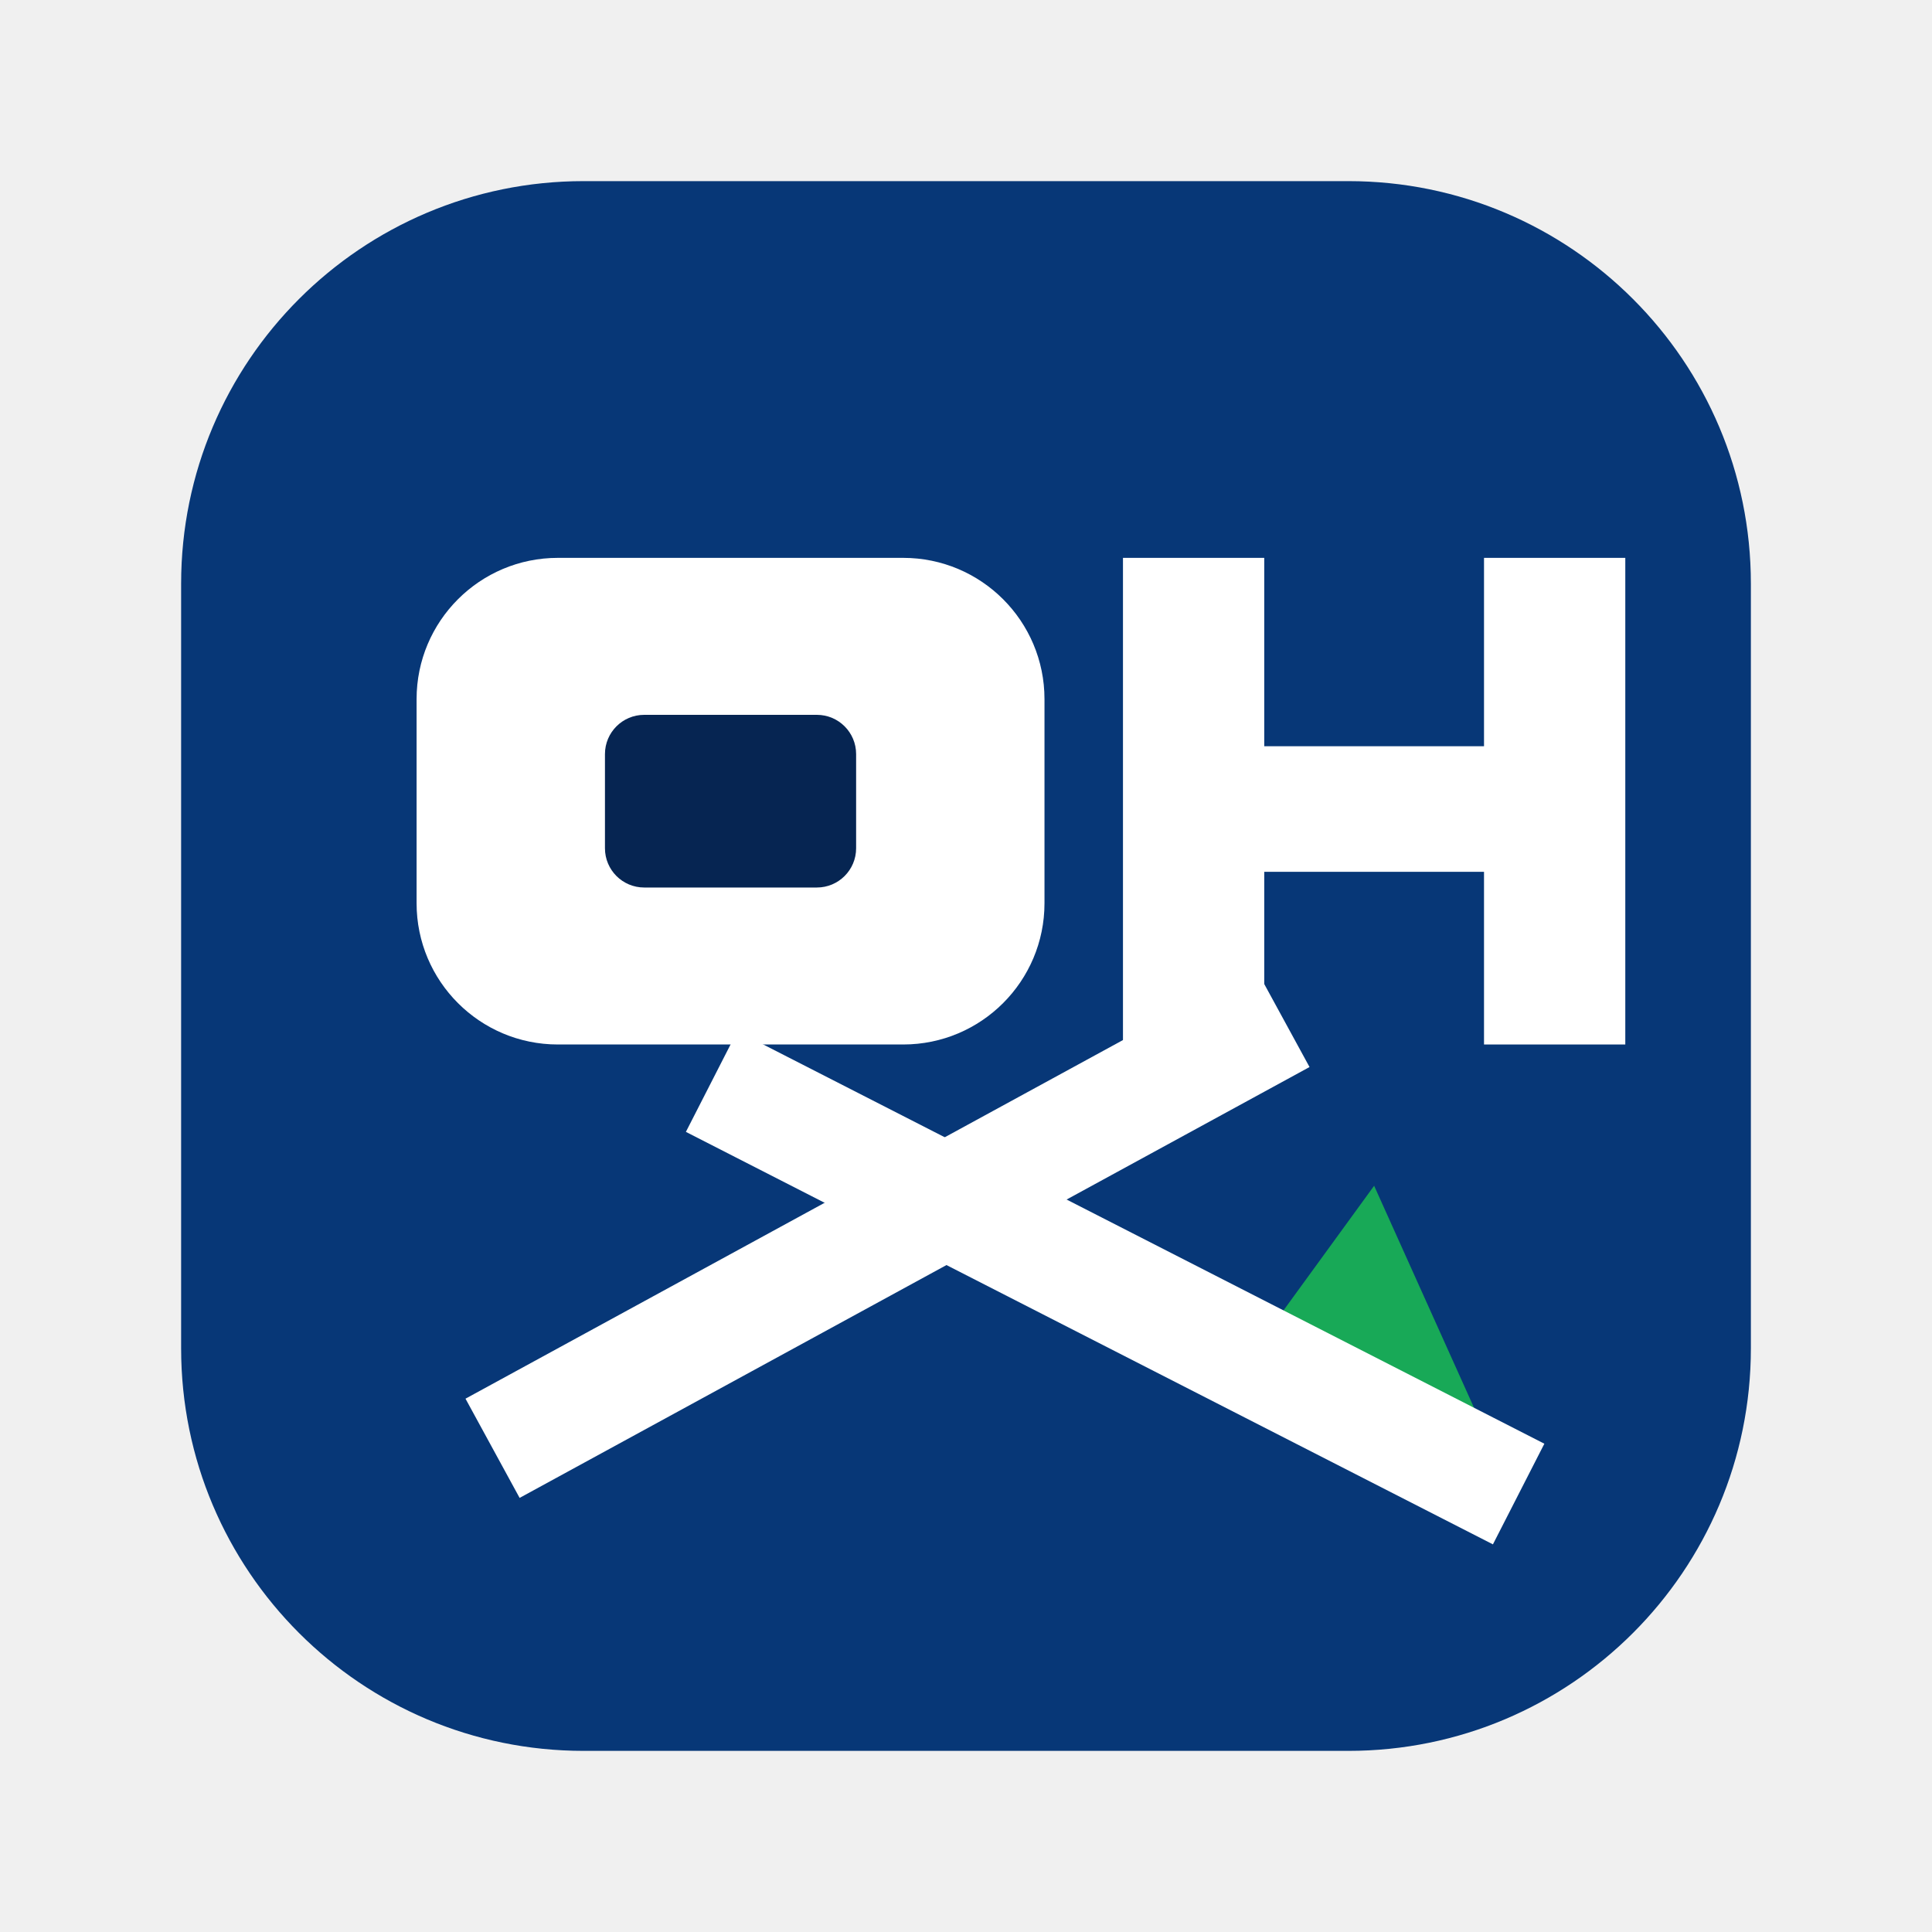
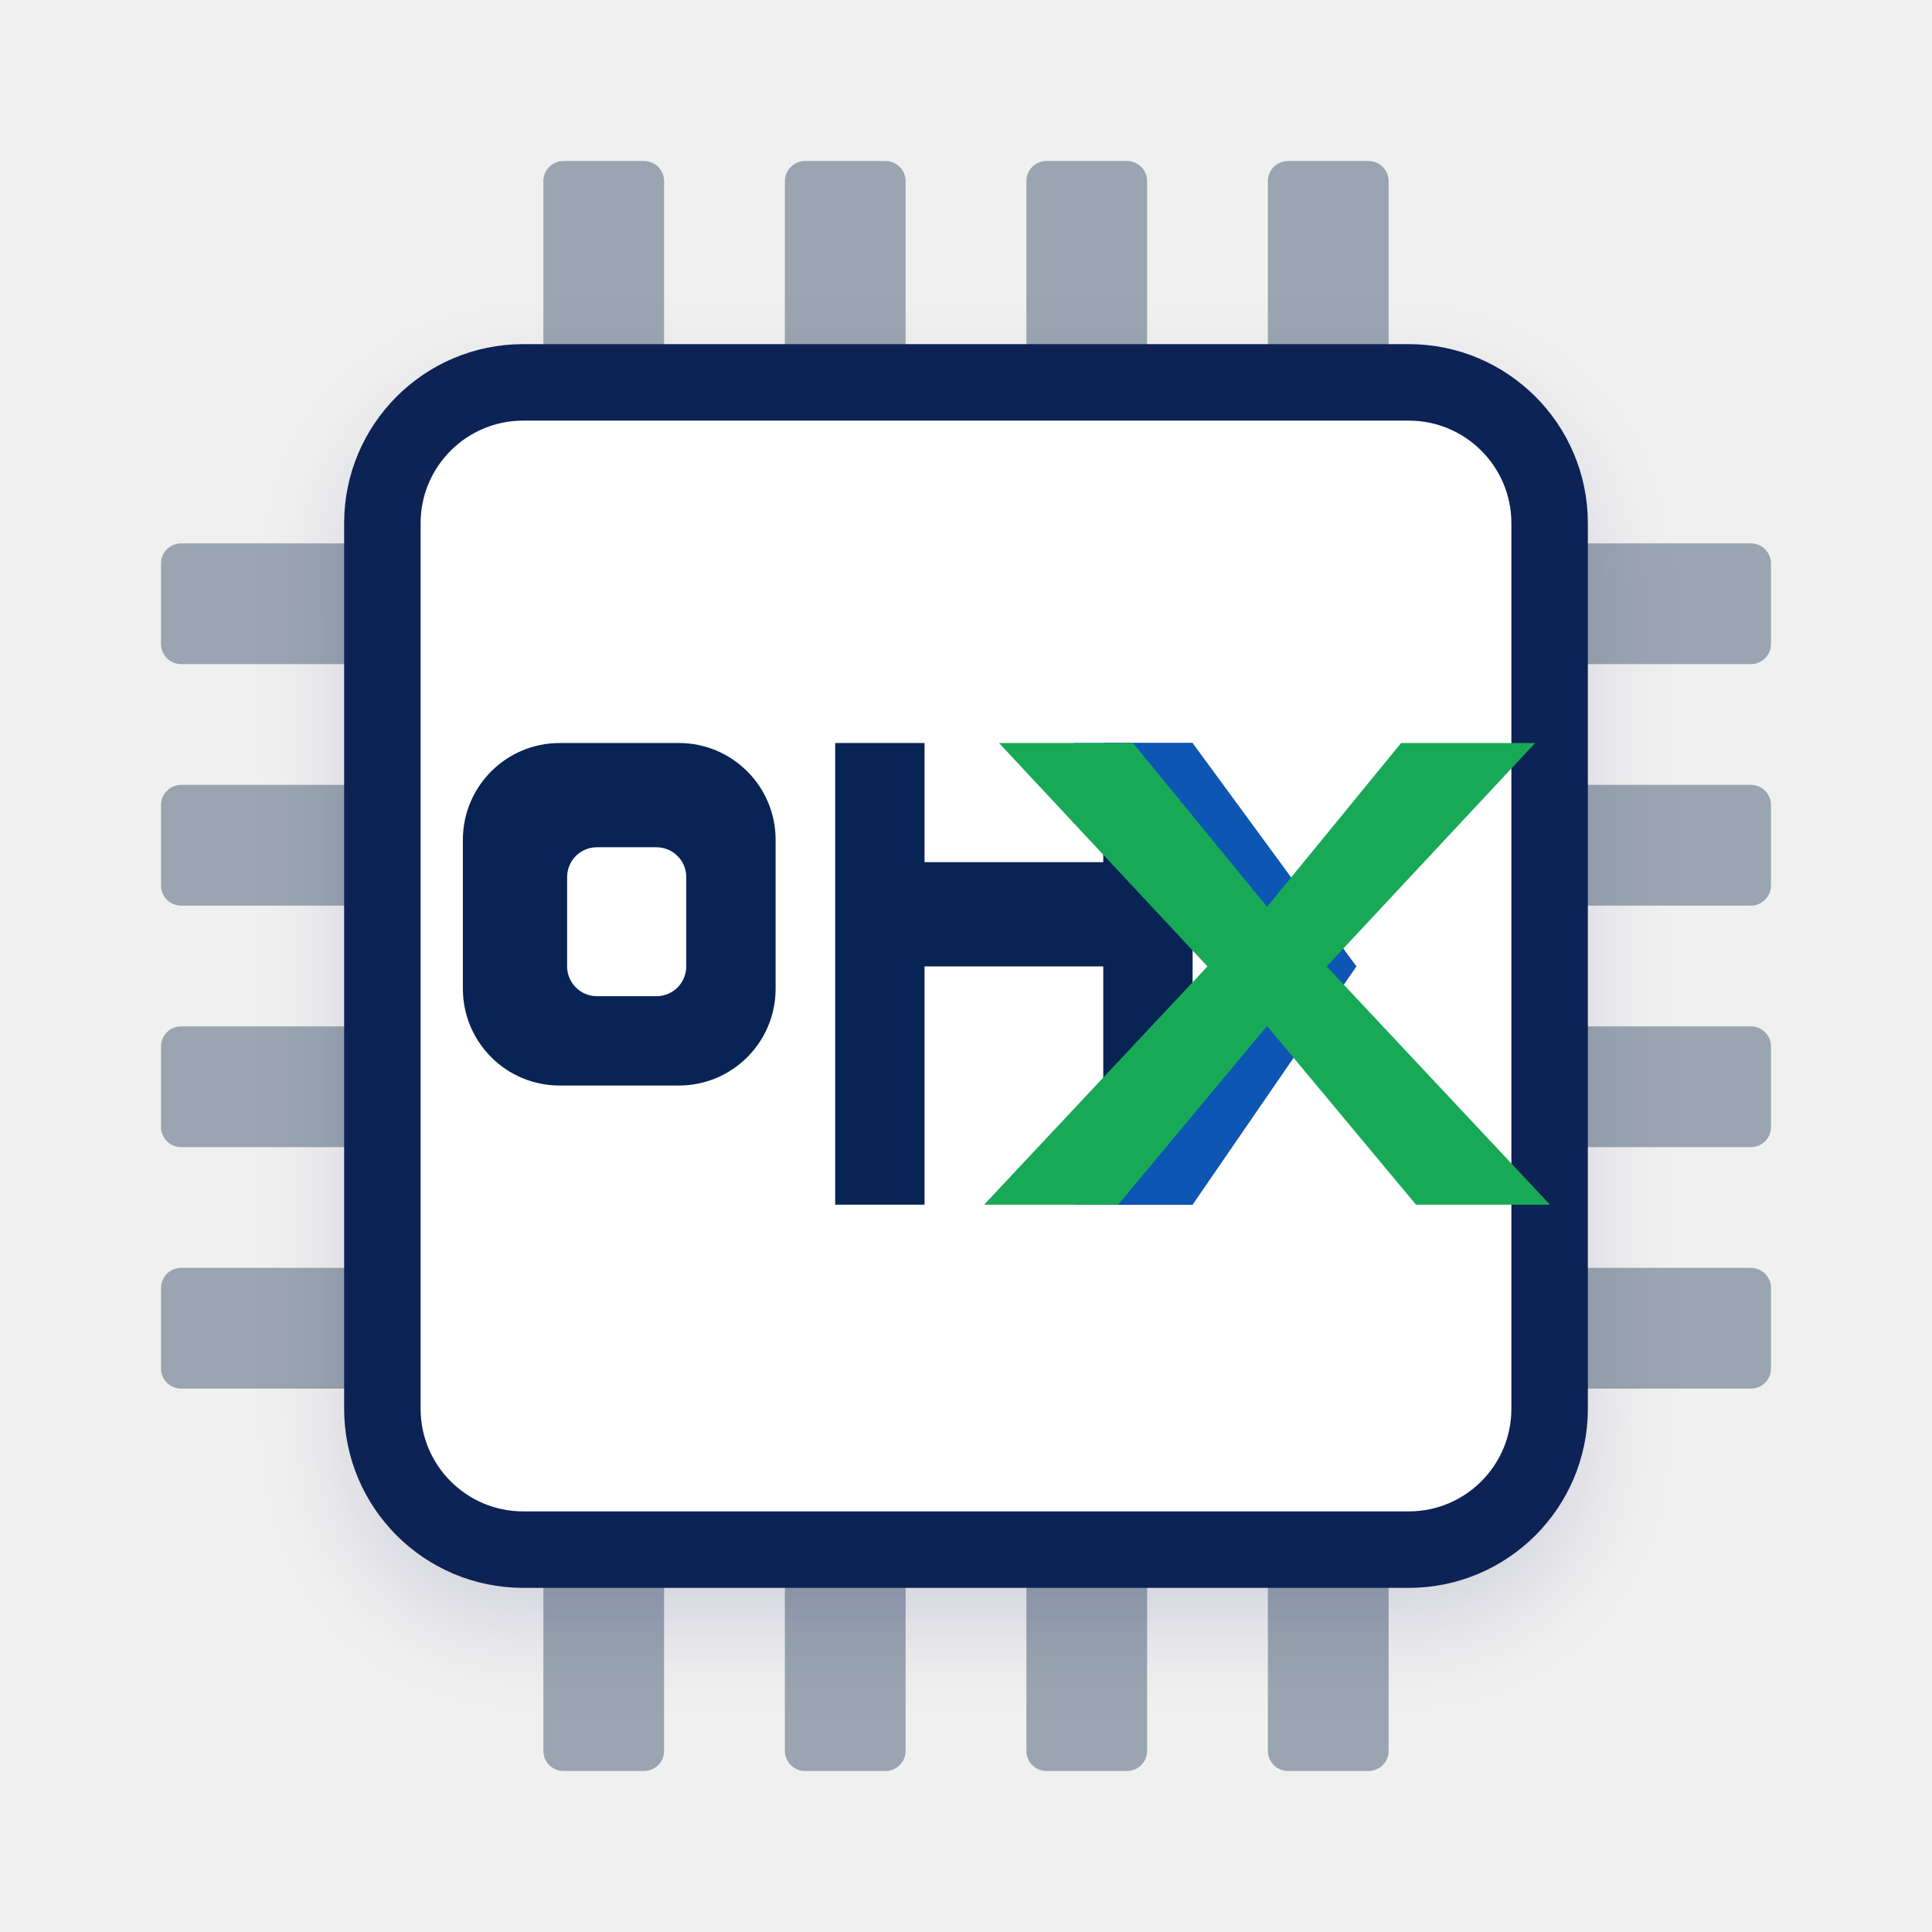
<svg xmlns="http://www.w3.org/2000/svg" viewBox="0 0 96 96" role="img" aria-labelledby="title desc">
  <defs>
-     <linearGradient id="openhw-explorer-mark-gradient" x1="18" x2="78" y1="12" y2="84">
-       <stop stop-color="#073777" />
-       <stop offset="0.56" stop-color="#062552" />
-       <stop offset="1" stop-color="#03142F" />
+     <linearGradient id="openhw-explorer-chip-face" x1="26" x2="72" y1="20" y2="78">
+       <stop stop-color="#FFFFFF" />
+       <stop offset="1" stop-color="#F6FAFF" />
    </linearGradient>
+     <filter id="openhw-explorer-chip-shadow" x="-14%" y="-14%" width="128%" height="128%">
+       <feDropShadow dx="0" dy="2" stdDeviation="2.2" flood-color="#082454" flood-opacity="0.12" />
+     </filter>
  </defs>
-   <rect x="9" y="9" width="78" height="78" rx="20" fill="url(#openhw-explorer-mark-gradient)" />
-   <g transform="translate(9 9) scale(0.78)">
-     <rect x="15" y="24" width="40" height="31" rx="9" fill="#FFFFFF" />
-     <rect x="27" y="34" width="16" height="11" rx="2.5" fill="#062552" />
-     <path fill="#FFFFFF" d="M60 24h9v12h14V24h9v31h-9V44H69v11h-9V24Z" />
-     <path d="M68 75 85 84 76 64Z" fill="#18A957" />
-     <path d="M23 79 67 55" fill="none" stroke="#FFFFFF" stroke-linecap="square" stroke-linejoin="round" stroke-width="7.2" />
-     <path d="M37 59 82 82" fill="none" stroke="#FFFFFF" stroke-linecap="square" stroke-linejoin="round" stroke-width="7.2" />
+   <g fill="#9AA5B1">
+     <rect x="27" y="8" width="6" height="11" rx="1" />
+     <rect x="39" y="8" width="6" height="11" rx="1" />
+     <rect x="51" y="8" width="6" height="11" rx="1" />
+     <rect x="63" y="8" width="6" height="11" rx="1" />
+     <rect x="27" y="77" width="6" height="11" rx="1" />
+     <rect x="39" y="77" width="6" height="11" rx="1" />
+     <rect x="51" y="77" width="6" height="11" rx="1" />
+     <rect x="63" y="77" width="6" height="11" rx="1" />
+     <rect x="8" y="27" width="11" height="6" rx="1" />
+     <rect x="8" y="39" width="11" height="6" rx="1" />
+     <rect x="8" y="51" width="11" height="6" rx="1" />
+     <rect x="8" y="63" width="11" height="6" rx="1" />
+     <rect x="77" y="27" width="11" height="6" rx="1" />
+     <rect x="77" y="39" width="11" height="6" rx="1" />
+     <rect x="77" y="51" width="11" height="6" rx="1" />
+     <rect x="77" y="63" width="11" height="6" rx="1" />
+   </g>
+   <rect x="19" y="19" width="58" height="58" rx="7" fill="url(#openhw-explorer-chip-face)" stroke="#082454" stroke-width="3.8" filter="url(#openhw-explorer-chip-shadow)" />
+   <g transform="translate(23 31) scale(0.74)">
+     <rect x="0" y="8" width="21" height="23" rx="6.5" fill="#082454" />
+     <rect x="7" y="15" width="8" height="10" rx="2" fill="#FFFFFF" />
+     <path fill="#082454" d="M25 8h6v8h12V8h6v31h-6V23H31v16h-6V8Z" />
+     <path d="M49 8 60 23 49 39h-8l11-16L41 8h8Z" fill="#0D56B3" />
+     <path d="M63 8h9L58 23l15 16h-9L54 27 44 39h-9l15-16L36 8h9l9 11 9-11Z" fill="#18A957" />
  </g>
</svg>
